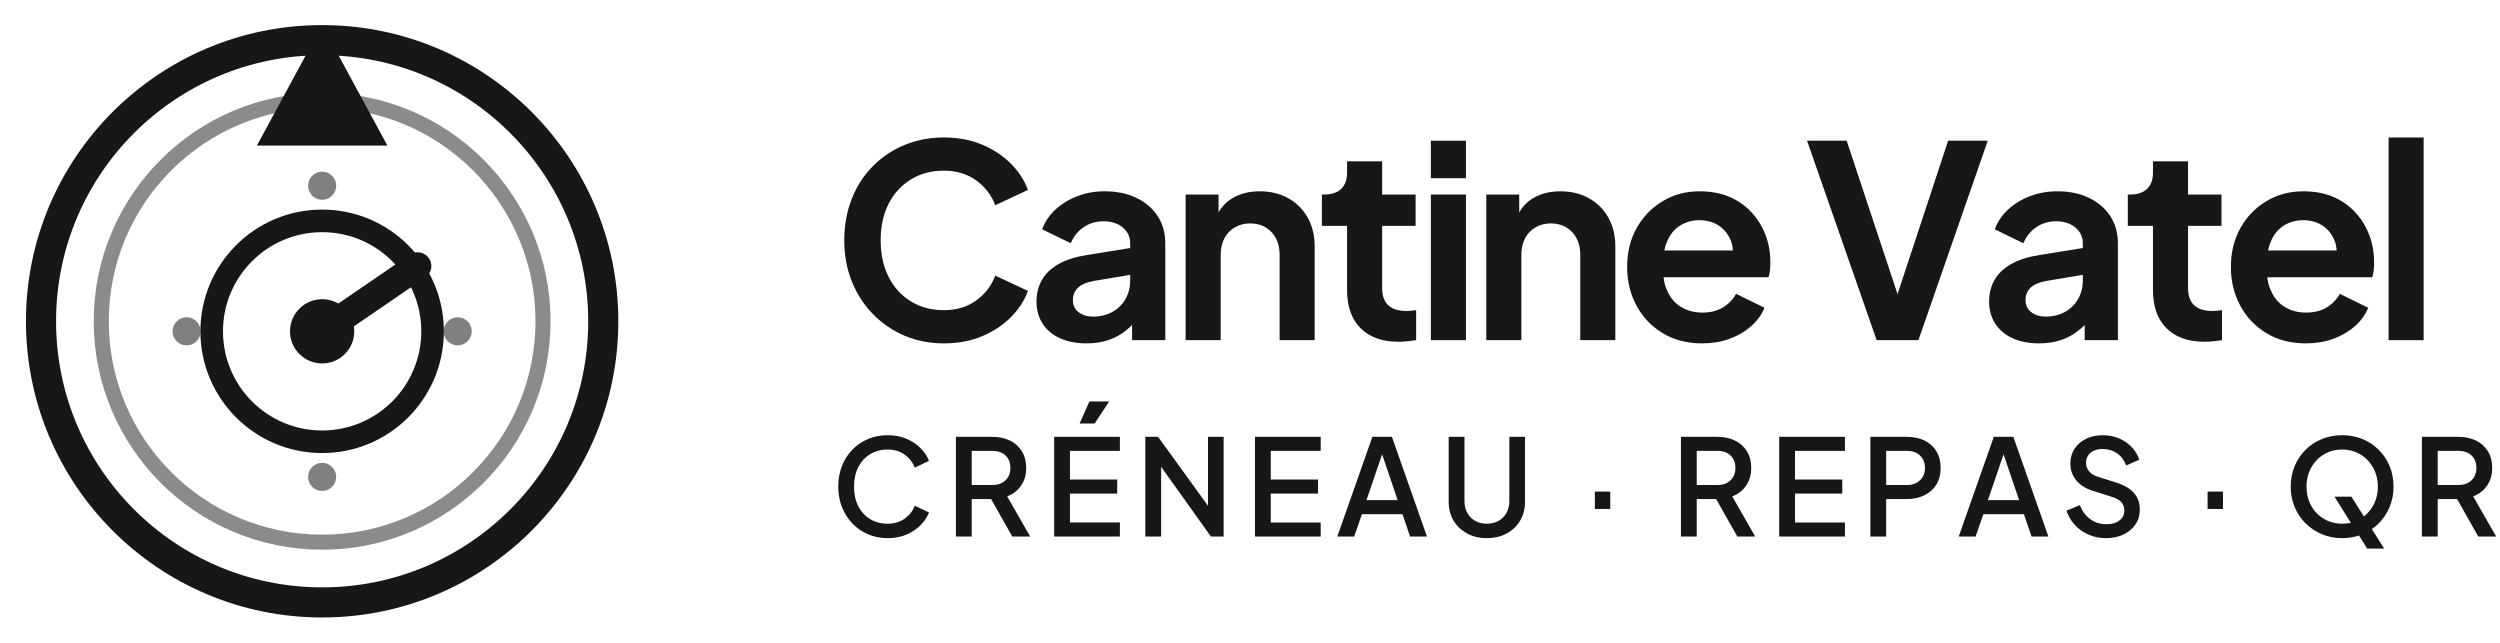
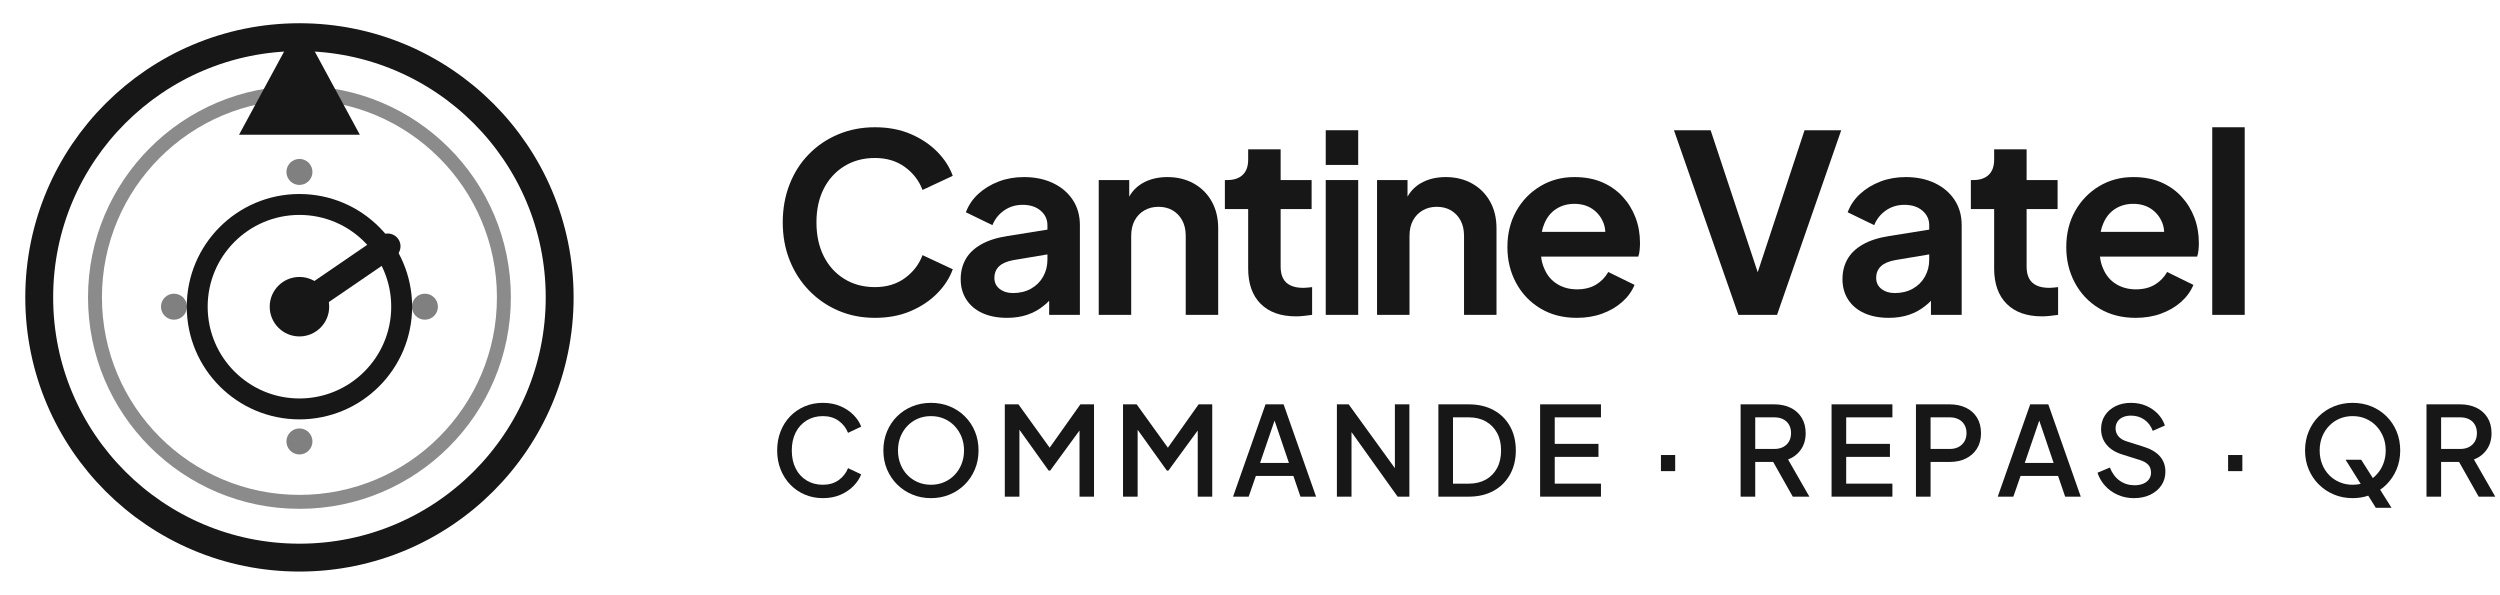
- <svg xmlns="http://www.w3.org/2000/svg" width="249" height="64" viewBox="0 0 248.83 64" fill="none" role="img" aria-label="Cantine Vatel, creneau repas QR">
+ <svg xmlns="http://www.w3.org/2000/svg" width="269" height="64" viewBox="0 0 268.56 64" fill="none" role="img" aria-label="Cantine Vatel, creneau repas QR">
  <circle cx="32" cy="32" r="28" fill="none" stroke="#171717" stroke-width="3" />
  <circle cx="32" cy="32" r="22" stroke="#171717" stroke-width="1.5" fill="none" opacity="0.5" />
  <path d="M32 2.5 L38.5 14.5 L25.5 14.5 Z" fill="#171717" />
  <circle cx="32" cy="33" r="11" stroke="#171717" stroke-width="2.25" fill="none" />
  <circle cx="32" cy="33" r="3.2" fill="#171717" />
  <path d="M32 33 L41.5 26.5" stroke="#171717" stroke-width="2.75" stroke-linecap="round" />
  <circle cx="32" cy="18.5" r="1.4" fill="#171717" opacity="0.55" />
  <circle cx="45.5" cy="33" r="1.4" fill="#171717" opacity="0.55" />
  <circle cx="32" cy="47.5" r="1.4" fill="#171717" opacity="0.55" />
  <circle cx="18.5" cy="33" r="1.4" fill="#171717" opacity="0.55" />
  <g transform="translate(82.67 33.88)" fill="#171717">
    <g transform="translate(0.000 0) scale(0.026667 -0.026667)">
      <path d="M422 -12Q342 -12 274.5 17.0Q207 46 156.5 98.0Q106 150 78.0 220.0Q50 290 50 373Q50 456 77.5 526.5Q105 597 155.5 648.5Q206 700 274.0 728.5Q342 757 422 757Q502 757 565.5 730.0Q629 703 673.0 658.5Q717 614 736 561L614 504Q593 560 543.0 596.5Q493 633 422 633Q352 633 298.5 600.0Q245 567 215.5 509.0Q186 451 186 373Q186 295 215.5 236.5Q245 178 298.5 145.0Q352 112 422 112Q493 112 543.0 148.5Q593 185 614 241L736 184Q717 131 673.0 86.5Q629 42 565.5 15.0Q502 -12 422 -12Z" />
    </g>
    <g transform="translate(19.440 0) scale(0.026667 -0.026667)">
      <path d="M226 -12Q169 -12 127.0 7.0Q85 26 62.0 61.5Q39 97 39 144Q39 189 59.0 224.5Q79 260 121.0 284.0Q163 308 227 318L389 344V362Q389 397 361.5 420.5Q334 444 289 444Q247 444 214.5 421.5Q182 399 167 362L60 414Q76 457 110.5 488.5Q145 520 192.0 538.0Q239 556 294 556Q361 556 412.0 531.5Q463 507 491.5 463.5Q520 420 520 362V0H396V57Q386 46 374 37Q345 13 308.0 0.5Q271 -12 226 -12ZM389 244 252 221Q213 214 194.0 196.0Q175 178 175 149Q175 121 196.5 104.5Q218 88 250 88Q291 88 322.5 105.5Q354 123 371.5 154.0Q389 185 389 222Z" />
    </g>
    <g transform="translate(33.707 0) scale(0.026667 -0.026667)">
      <path d="M61 0V544H184V477Q203 511 237 531Q280 556 338 556Q398 556 444.5 530.0Q491 504 517.0 457.5Q543 411 543 350V0H412V319Q412 355 398.0 381.0Q384 407 359.5 421.5Q335 436 302 436Q270 436 245.0 421.5Q220 407 206.0 381.0Q192 355 192 319V0Z" />
    </g>
    <g transform="translate(48.320 0) scale(0.026667 -0.026667)">
      <path d="M309 -6Q217 -6 166.5 44.5Q116 95 116 187V427H22V544H32Q72 544 94.0 565.0Q116 586 116 626V668H247V544H372V427H247V194Q247 167 256.5 148.0Q266 129 286.5 119.0Q307 109 339 109Q346 109 355.5 110.0Q365 111 374 112V0Q360 -2 342.0 -4.0Q324 -6 309 -6Z" />
    </g>
    <g transform="translate(58.133 0) scale(0.026667 -0.026667)">
      <path d="M61 0V544H192V0ZM61 605V745H192V605Z" />
    </g>
    <g transform="translate(63.653 0) scale(0.026667 -0.026667)">
      <path d="M61 0V544H184V477Q203 511 237 531Q280 556 338 556Q398 556 444.5 530.0Q491 504 517.0 457.5Q543 411 543 350V0H412V319Q412 355 398.0 381.0Q384 407 359.5 421.5Q335 436 302 436Q270 436 245.0 421.5Q220 407 206.0 381.0Q192 355 192 319V0Z" />
    </g>
    <g transform="translate(78.267 0) scale(0.026667 -0.026667)">
      <path d="M319 -12Q235 -12 172.0 26.0Q109 64 74.0 129.0Q39 194 39 273Q39 355 74.5 418.5Q110 482 171.5 519.0Q233 556 309 556Q373 556 421.5 535.0Q470 514 504.0 477.0Q538 440 556.0 392.5Q574 345 574 290Q574 276 572.5 261.0Q571 246 567 235H175Q178 207 189 184Q206 145 240.5 124.0Q275 103 320.0 103.0Q365 103 396.5 122.0Q428 141 446 173L552 121Q536 82 502.0 52.0Q468 22 421.5 5.0Q375 -12 319 -12ZM178 335H434Q433 354 427 370Q413 406 382.5 427.0Q352 448 309 448Q268 448 236.0 427.5Q204 407 188 368Q181 352 178 335Z" />
    </g>
    <g transform="translate(96.933 0) scale(0.026667 -0.026667)">
      <path d="M271 0 11 745H159L349 172L538 745H686L427 0Z" />
    </g>
    <g transform="translate(114.320 0) scale(0.026667 -0.026667)">
      <path d="M226 -12Q169 -12 127.0 7.0Q85 26 62.0 61.5Q39 97 39 144Q39 189 59.0 224.5Q79 260 121.0 284.0Q163 308 227 318L389 344V362Q389 397 361.5 420.5Q334 444 289 444Q247 444 214.5 421.5Q182 399 167 362L60 414Q76 457 110.5 488.5Q145 520 192.0 538.0Q239 556 294 556Q361 556 412.0 531.5Q463 507 491.5 463.5Q520 420 520 362V0H396V57Q386 46 374 37Q345 13 308.0 0.5Q271 -12 226 -12ZM389 244 252 221Q213 214 194.0 196.0Q175 178 175 149Q175 121 196.5 104.5Q218 88 250 88Q291 88 322.5 105.5Q354 123 371.5 154.0Q389 185 389 222Z" />
    </g>
    <g transform="translate(128.587 0) scale(0.026667 -0.026667)">
      <path d="M309 -6Q217 -6 166.5 44.5Q116 95 116 187V427H22V544H32Q72 544 94.0 565.0Q116 586 116 626V668H247V544H372V427H247V194Q247 167 256.5 148.0Q266 129 286.5 119.0Q307 109 339 109Q346 109 355.5 110.0Q365 111 374 112V0Q360 -2 342.0 -4.0Q324 -6 309 -6Z" />
    </g>
    <g transform="translate(138.400 0) scale(0.026667 -0.026667)">
      <path d="M319 -12Q235 -12 172.0 26.0Q109 64 74.0 129.0Q39 194 39 273Q39 355 74.5 418.5Q110 482 171.5 519.0Q233 556 309 556Q373 556 421.5 535.0Q470 514 504.0 477.0Q538 440 556.0 392.5Q574 345 574 290Q574 276 572.5 261.0Q571 246 567 235H175Q178 207 189 184Q206 145 240.5 124.0Q275 103 320.0 103.0Q365 103 396.5 122.0Q428 141 446 173L552 121Q536 82 502.0 52.0Q468 22 421.5 5.0Q375 -12 319 -12ZM178 335H434Q433 354 427 370Q413 406 382.5 427.0Q352 448 309 448Q268 448 236.0 427.5Q204 407 188 368Q181 352 178 335Z" />
    </g>
    <g transform="translate(153.520 0) scale(0.026667 -0.026667)">
      <path d="M61 0V757H192V0Z" />
    </g>
  </g>
  <g transform="translate(82.67 53.44)" fill="#171717">
    <g transform="translate(0.000 0) scale(0.013333 -0.013333)">
      <path d="M424 -12Q345 -12 277.5 17.0Q210 46 160.5 97.5Q111 149 83.0 219.0Q55 289 55 373Q55 456 82.5 526.5Q110 597 160.0 648.5Q210 700 277.0 728.5Q344 757 424 757Q503 757 565.5 730.0Q628 703 671.0 659.5Q714 616 733 565L627 515Q603 575 550.5 612.5Q498 650 424 650Q350 650 293.0 615.0Q236 580 204.5 518.0Q173 456 173 373Q173 290 204.5 227.5Q236 165 293.0 130.5Q350 96 424 96Q498 96 550.5 133.0Q603 170 627 230L733 180Q714 130 671.0 86.0Q628 42 565.5 15.0Q503 -12 424 -12Z" />
    </g>
    <g transform="translate(11.427 0) scale(0.013333 -0.013333)">
+       <path d="M439 -12Q358 -12 288.5 17.0Q219 46 166.5 98.0Q114 150 84.5 220.0Q55 290 55 373Q55 456 84.5 526.5Q114 597 166.0 648.5Q218 700 288.0 728.5Q358 757 439 757Q521 757 590.5 728.5Q660 700 712.5 648.0Q765 596 794.0 526.0Q823 456 823 373Q823 290 793.5 220.0Q764 150 712.0 98.0Q660 46 590.0 17.0Q520 -12 439 -12ZM439 96Q497 96 545.5 117.0Q594 138 630.0 175.5Q666 213 686.0 263.5Q706 314 706 373Q706 432 686.0 482.0Q666 532 630.0 570.0Q594 608 545.5 629.0Q497 650 439 650Q381 650 332.5 629.0Q284 608 248.0 570.0Q212 532 192.5 482.0Q173 432 173 373Q173 314 192.5 263.5Q212 213 248.0 175.5Q284 138 333.0 117.0Q382 96 439 96Z" />
+     </g>
+     <g transform="translate(24.200 0) scale(0.013333 -0.013333)">
+       <path d="M77 0V745H187L439 395L687 745H797V0H680V534L443 210H431L195 540V0Z" />
+     </g>
+     <g transform="translate(36.920 0) scale(0.013333 -0.013333)">
+       <path d="M77 0V745H187L439 395L687 745H797V0H680V534L443 210H431L195 540V0Z" />
+     </g>
+     <g transform="translate(49.640 0) scale(0.013333 -0.013333)">
+       <path d="M11 0 273 745H419L681 0H555L498 167H195L137 0ZM229 272H462L346 614Z" />
+     </g>
+     <g transform="translate(59.933 0) scale(0.013333 -0.013333)">
+       <path d="M77 0V745H172L545 230V745H662V0H567L195 521V0Z" />
+     </g>
+     <g transform="translate(70.853 0) scale(0.013333 -0.013333)">
+       <path d="M77 0V745H321Q437 745 522.5 698.5Q608 652 655.0 568.0Q702 484 702 373Q702 263 655.0 178.5Q608 94 522.5 47.0Q437 0 321 0ZM195 105H323Q402 105 460.5 138.0Q519 171 551.0 231.0Q583 291 583 373Q583 455 550.5 514.5Q518 574 460.0 607.0Q402 640 323 640H195Z" />
+     </g>
+     <g transform="translate(81.800 0) scale(0.013333 -0.013333)">
+       <path d="M77 0V745H568V640H195V426H548V321H195V105H568V0Z" />
+     </g>
+     <g transform="translate(94.280 0) scale(0.013333 -0.013333)">
+       <path d="M116 206V336H231V206Z" />
+     </g>
+     <g transform="translate(103.373 0) scale(0.013333 -0.013333)">
      <path d="M77 0V745H348Q423 745 480.0 717.5Q537 690 569.5 637.5Q602 585 602 512Q602 435 563.5 380.0Q525 325 460 300L632 0H498L340 280H195V0ZM195 385H350Q391 385 421.0 401.0Q451 417 467.5 445.5Q484 474 484.0 513.0Q484 552 467.5 580.5Q451 609 421.0 624.5Q391 640 350 640H195Z" />
    </g>
-     <g transform="translate(21.213 0) scale(0.013333 -0.013333)">
-       <path d="M77 0V745H568V640H195V426H548V321H195V105H568V0ZM267 844 340 1009H488L379 844Z" />
-     </g>
-     <g transform="translate(30.293 0) scale(0.013333 -0.013333)">
-       <path d="M77 0V745H172L545 230V745H662V0H567L195 521V0Z" />
-     </g>
-     <g transform="translate(41.213 0) scale(0.013333 -0.013333)">
+     <g transform="translate(113.160 0) scale(0.013333 -0.013333)">
      <path d="M77 0V745H568V640H195V426H548V321H195V105H568V0Z" />
    </g>
-     <g transform="translate(50.293 0) scale(0.013333 -0.013333)">
+     <g transform="translate(122.240 0) scale(0.013333 -0.013333)">
+       <path d="M77 0V745H348Q423 745 480.5 717.5Q538 690 570.0 637.5Q602 585 602 512Q602 440 569.5 388.0Q537 336 480.0 308.0Q423 280 348 280H195V0ZM195 385H351Q391 385 421.0 401.0Q451 417 468.0 445.5Q485 474 485 513Q485 552 468.0 580.5Q451 609 421.0 624.5Q391 640 351 640H195Z" />
+     </g>
+     <g transform="translate(131.920 0) scale(0.013333 -0.013333)">
      <path d="M11 0 273 745H419L681 0H555L498 167H195L137 0ZM229 272H462L346 614Z" />
    </g>
-     <g transform="translate(60.587 0) scale(0.013333 -0.013333)">
-       <path d="M356 -12Q273 -12 208.5 23.0Q144 58 107.5 119.0Q71 180 71 258V745H189V263Q189 214 210.5 176.0Q232 138 269.5 117.0Q307 96 356 96Q406 96 443.5 117.0Q481 138 502.5 176.0Q524 214 524 263V745H641V258Q641 180 605.0 119.0Q569 58 504.5 23.0Q440 -12 356 -12Z" />
+     <g transform="translate(142.213 0) scale(0.013333 -0.013333)">
+       <path d="M338 -12Q268 -12 208.0 14.5Q148 41 106.0 87.0Q64 133 44 193L144 235Q171 166 223.0 129.0Q275 92 343 92Q383 92 413.0 104.5Q443 117 459.5 140.0Q476 163 476 193Q476 234 453.0 258.0Q430 282 385 296L245 340Q161 366 117.0 419.5Q73 473 73 545Q73 608 104.0 655.5Q135 703 189.5 730.0Q244 757 314 757Q381 757 436.0 733.5Q491 710 530.5 669.0Q570 628 588 574L490 531Q468 590 421.5 622.0Q375 654 314 654Q277 654 249.0 641.5Q221 629 205.5 605.5Q190 582 190 551Q190 515 213.0 487.0Q236 459 283 445L413 404Q502 377 547.0 326.5Q592 276 592 201Q592 139 559.5 91.0Q527 43 470.0 15.5Q413 -12 338 -12Z" />
    </g>
-     <g transform="translate(74.547 0) scale(0.013333 -0.013333)">
+     <g transform="translate(155.307 0) scale(0.013333 -0.013333)">
      <path d="M116 206V336H231V206Z" />
    </g>
-     <g transform="translate(83.640 0) scale(0.013333 -0.013333)">
-       <path d="M77 0V745H348Q423 745 480.0 717.5Q537 690 569.5 637.5Q602 585 602 512Q602 435 563.5 380.0Q525 325 460 300L632 0H498L340 280H195V0ZM195 385H350Q391 385 421.0 401.0Q451 417 467.5 445.5Q484 474 484.0 513.0Q484 552 467.5 580.5Q451 609 421.0 624.5Q391 640 350 640H195Z" />
-     </g>
-     <g transform="translate(93.427 0) scale(0.013333 -0.013333)">
-       <path d="M77 0V745H568V640H195V426H548V321H195V105H568V0Z" />
-     </g>
-     <g transform="translate(102.507 0) scale(0.013333 -0.013333)">
-       <path d="M77 0V745H348Q423 745 480.5 717.5Q538 690 570.0 637.5Q602 585 602 512Q602 440 569.5 388.0Q537 336 480.0 308.0Q423 280 348 280H195V0ZM195 385H351Q391 385 421.0 401.0Q451 417 468.0 445.5Q485 474 485 513Q485 552 468.0 580.5Q451 609 421.0 624.5Q391 640 351 640H195Z" />
-     </g>
-     <g transform="translate(112.187 0) scale(0.013333 -0.013333)">
-       <path d="M11 0 273 745H419L681 0H555L498 167H195L137 0ZM229 272H462L346 614Z" />
-     </g>
-     <g transform="translate(122.480 0) scale(0.013333 -0.013333)">
-       <path d="M338 -12Q268 -12 208.0 14.5Q148 41 106.0 87.0Q64 133 44 193L144 235Q171 166 223.0 129.0Q275 92 343 92Q383 92 413.0 104.5Q443 117 459.5 140.0Q476 163 476 193Q476 234 453.0 258.0Q430 282 385 296L245 340Q161 366 117.0 419.5Q73 473 73 545Q73 608 104.0 655.5Q135 703 189.5 730.0Q244 757 314 757Q381 757 436.0 733.5Q491 710 530.5 669.0Q570 628 588 574L490 531Q468 590 421.5 622.0Q375 654 314 654Q277 654 249.0 641.5Q221 629 205.5 605.5Q190 582 190 551Q190 515 213.0 487.0Q236 459 283 445L413 404Q502 377 547.0 326.5Q592 276 592 201Q592 139 559.5 91.0Q527 43 470.0 15.5Q413 -12 338 -12Z" />
-     </g>
-     <g transform="translate(135.573 0) scale(0.013333 -0.013333)">
-       <path d="M116 206V336H231V206Z" />
-     </g>
-     <g transform="translate(144.667 0) scale(0.013333 -0.013333)">
+     <g transform="translate(164.400 0) scale(0.013333 -0.013333)">
      <path d="M439 -12Q358 -12 288.5 17.0Q219 46 166.5 98.0Q114 150 84.5 220.0Q55 290 55.0 373.0Q55 456 84.5 526.5Q114 597 166.0 648.5Q218 700 288.0 728.5Q358 757 439 757Q521 757 590.5 728.5Q660 700 712.5 648.0Q765 596 794.0 526.0Q823 456 823.0 373.0Q823 290 793.5 220.0Q764 150 712 98Q688 74 661 56L753 -90H626L565 8Q506 -12 439 -12ZM439 96Q473 96 504 103L382 298H508L602 150Q617 162 630 176Q666 213 686.0 263.5Q706 314 706.0 373.0Q706 432 686.0 482.0Q666 532 630.0 570.0Q594 608 545.5 629.0Q497 650 439.0 650.0Q381 650 332.5 629.0Q284 608 248.0 570.0Q212 532 192.5 482.0Q173 432 173.0 373.0Q173 314 192.5 263.5Q212 213 248.0 175.5Q284 138 333.0 117.0Q382 96 439 96Z" />
    </g>
-     <g transform="translate(157.440 0) scale(0.013333 -0.013333)">
+     <g transform="translate(177.173 0) scale(0.013333 -0.013333)">
      <path d="M77 0V745H348Q423 745 480.0 717.5Q537 690 569.5 637.5Q602 585 602 512Q602 435 563.5 380.0Q525 325 460 300L632 0H498L340 280H195V0ZM195 385H350Q391 385 421.0 401.0Q451 417 467.5 445.5Q484 474 484.0 513.0Q484 552 467.5 580.5Q451 609 421.0 624.5Q391 640 350 640H195Z" />
    </g>
  </g>
</svg>
